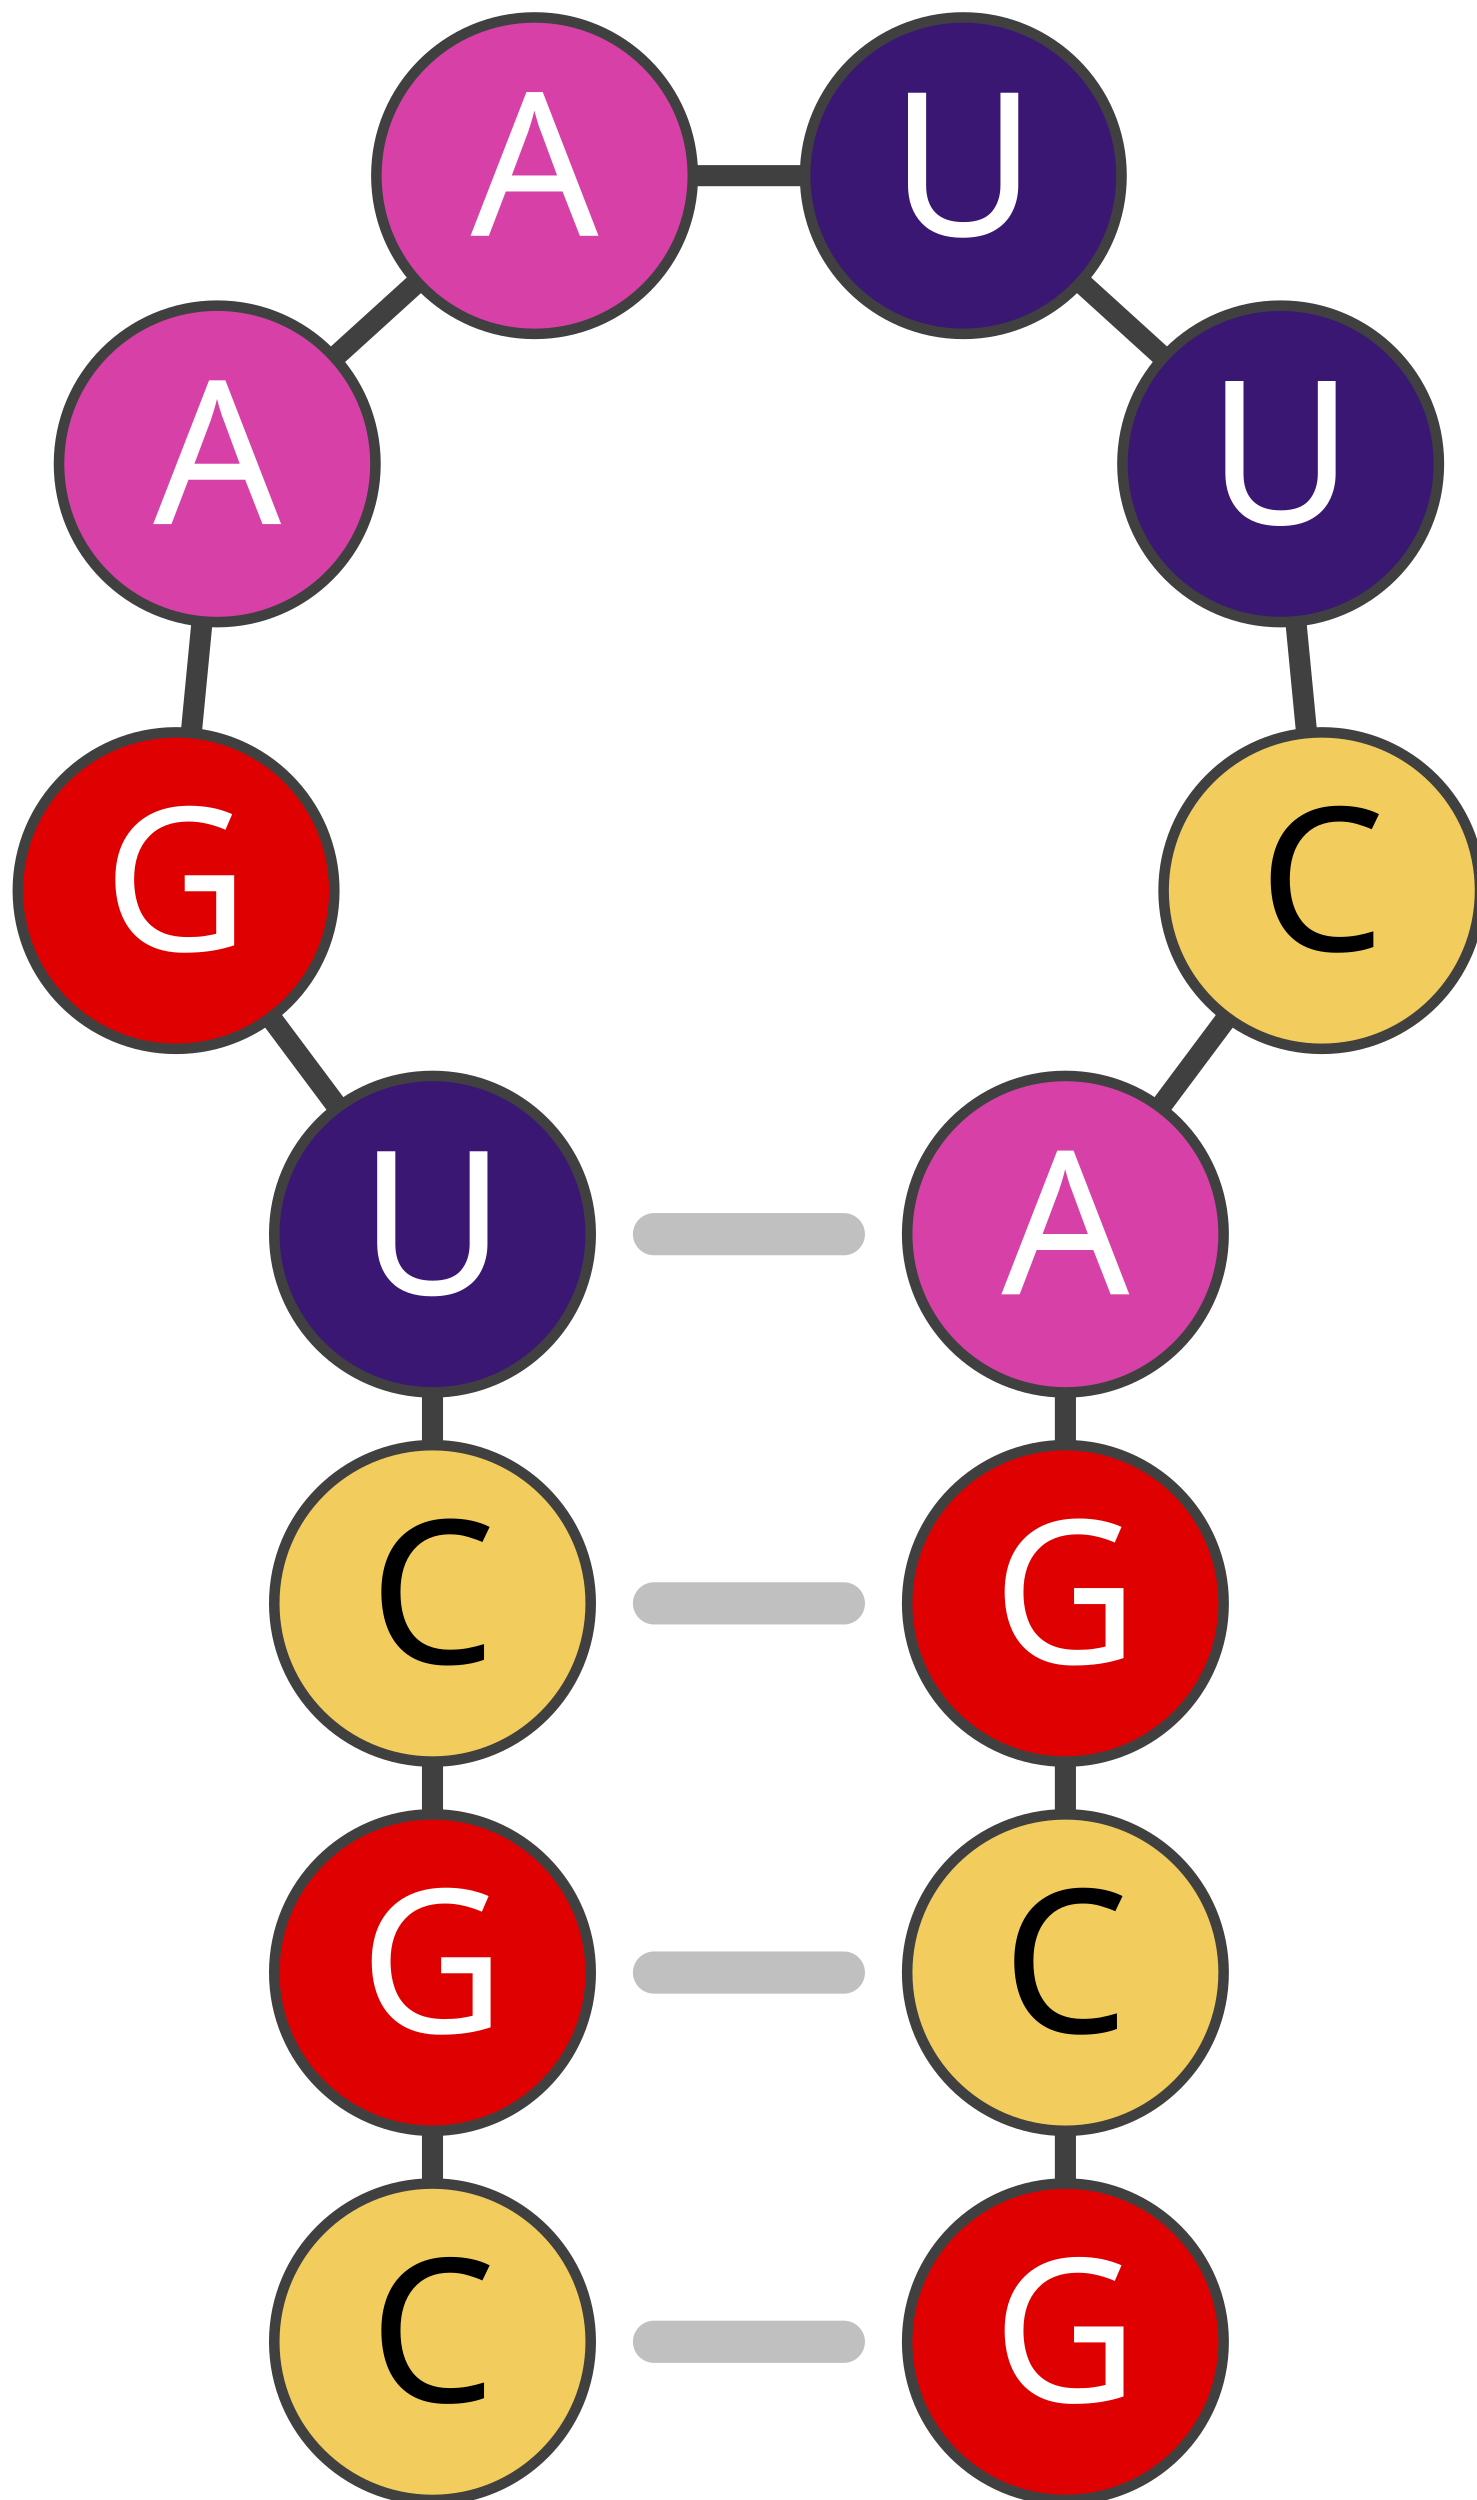
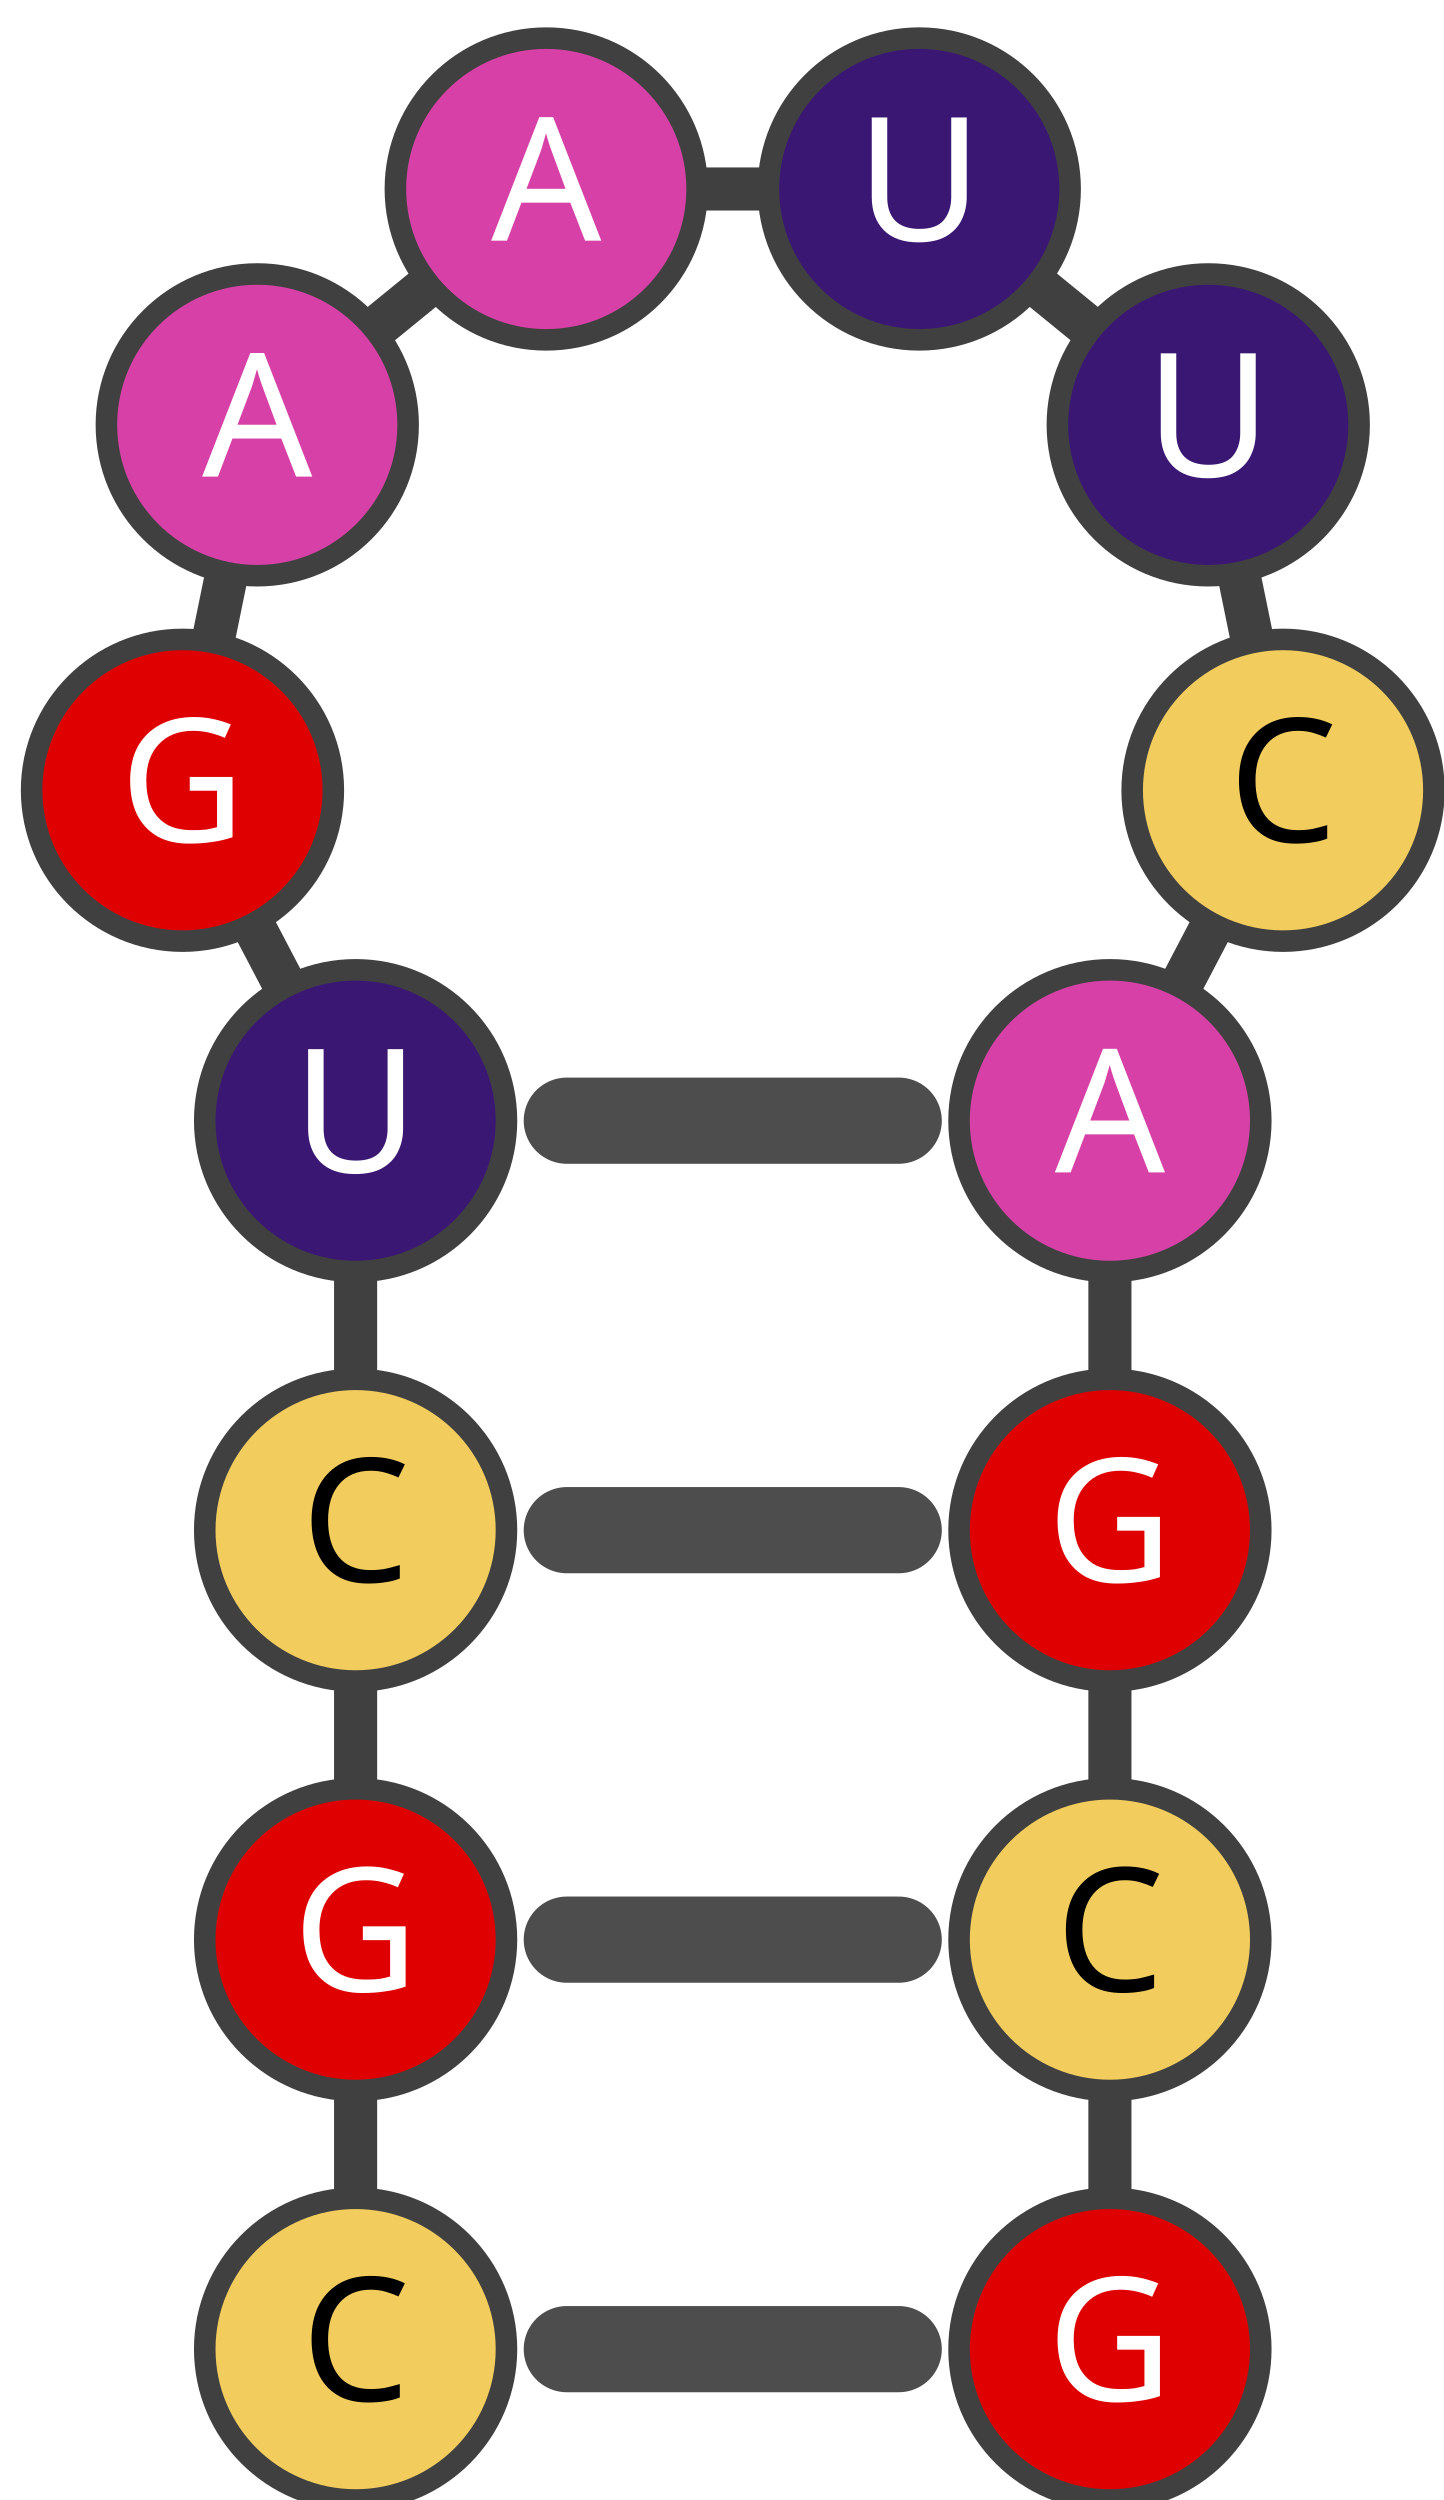
- <svg xmlns="http://www.w3.org/2000/svg" viewBox="0 0 140 237">
-   <path d="M62.0,222.0l18.0,0.0" style="fill:none;stroke:rgb(192, 192, 192);stroke-width:4;stroke-linecap:round;" />
-   <path d="M62.0,117.0l18.0,0.0" style="fill:none;stroke:rgb(192, 192, 192);stroke-width:4;stroke-linecap:round;" />
-   <path d="M62.0,187.0l18.0,0.0" style="fill:none;stroke:rgb(192, 192, 192);stroke-width:4;stroke-linecap:round;" />
-   <path d="M62.0,152.0l18.0,0.0" style="fill:none;stroke:rgb(192, 192, 192);stroke-width:4;stroke-linecap:round;" />
-   <path d="M41.0,207.0l0.0,-5.0" style="fill:none;stroke:rgb(64, 64, 64);stroke-width:2;" />
-   <path d="M41.0,172.0l0.0,-5.0" style="fill:none;stroke:rgb(64, 64, 64);stroke-width:2;" />
-   <path d="M41.0,137.0l0.0,-5.0" style="fill:none;stroke:rgb(64, 64, 64);stroke-width:2;" />
-   <path d="M32.028,104.979l-6.365,-8.528" style="fill:none;stroke:rgb(64, 64, 64);stroke-width:2;" />
-   <path d="M18.132,69.499l1.022,-10.592" style="fill:none;stroke:rgb(64, 64, 64);stroke-width:2;" />
-   <path d="M31.698,33.892l7.877,-7.154" style="fill:none;stroke:rgb(64, 64, 64);stroke-width:2;" />
-   <path d="M65.679,16.653l10.641,0.0" style="fill:none;stroke:rgb(64, 64, 64);stroke-width:2;" />
-   <path d="M102.425,26.738l7.877,7.154" style="fill:none;stroke:rgb(64, 64, 64);stroke-width:2;" />
-   <path d="M122.847,58.907l1.022,10.592" style="fill:none;stroke:rgb(64, 64, 64);stroke-width:2;" />
-   <path d="M116.337,96.451l-6.365,8.528" style="fill:none;stroke:rgb(64, 64, 64);stroke-width:2;" />
-   <path d="M101.0,132.0l0.0,5.0" style="fill:none;stroke:rgb(64, 64, 64);stroke-width:2;" />
-   <path d="M101.0,167.0l0.0,5.0" style="fill:none;stroke:rgb(64, 64, 64);stroke-width:2;" />
-   <path d="M101.0,202.0l0.0,5.0" style="fill:none;stroke:rgb(64, 64, 64);stroke-width:2;" />
+ <svg xmlns="http://www.w3.org/2000/svg" viewBox="0 0 67 116">
+   <path d="M26.3,90.0l15.4,0.0" style="fill:none;stroke:rgb(77, 77, 77);stroke-width:4.0;stroke-linecap:round;" />
+   <path d="M26.3,71.0l15.4,0.0" style="fill:none;stroke:rgb(77, 77, 77);stroke-width:4.0;stroke-linecap:round;" />
+   <path d="M26.3,52.0l15.4,0.0" style="fill:none;stroke:rgb(77, 77, 77);stroke-width:4.0;stroke-linecap:round;" />
+   <path d="M26.3,109.0l15.4,0.0" style="fill:none;stroke:rgb(77, 77, 77);stroke-width:4.0;stroke-linecap:round;" />
+   <path d="M16.5,102.0l0.0,-5.0" style="fill:none;stroke:rgb(64, 64, 64);stroke-width:2;" />
+   <path d="M16.5,83.0l0.0,-5.0" style="fill:none;stroke:rgb(64, 64, 64);stroke-width:2;" />
+   <path d="M16.5,64.0l0.0,-5.0" style="fill:none;stroke:rgb(64, 64, 64);stroke-width:2;" />
+   <path d="M13.251,45.8l-1.535,-2.93" style="fill:none;stroke:rgb(64, 64, 64);stroke-width:2;" />
+   <path d="M9.87,29.811l0.663,-3.241" style="fill:none;stroke:rgb(64, 64, 64);stroke-width:2;" />
+   <path d="M17.36,15.287l2.563,-2.091" style="fill:none;stroke:rgb(64, 64, 64);stroke-width:2;" />
+   <path d="M32.346,8.769l3.308,0.0" style="fill:none;stroke:rgb(64, 64, 64);stroke-width:2;" />
+   <path d="M48.077,13.195l2.563,2.091" style="fill:none;stroke:rgb(64, 64, 64);stroke-width:2;" />
+   <path d="M57.466,26.571l0.663,3.241" style="fill:none;stroke:rgb(64, 64, 64);stroke-width:2;" />
+   <path d="M56.284,42.87l-1.535,2.93" style="fill:none;stroke:rgb(64, 64, 64);stroke-width:2;" />
+   <path d="M51.5,59.0l0.0,5.0" style="fill:none;stroke:rgb(64, 64, 64);stroke-width:2;" />
+   <path d="M51.5,78.0l0.0,5.0" style="fill:none;stroke:rgb(64, 64, 64);stroke-width:2;" />
+   <path d="M51.5,97.0l0.0,5.0" style="fill:none;stroke:rgb(64, 64, 64);stroke-width:2;" />
  <g>
-     <circle cx="41.0" cy="222.0" r="15.0" stroke="rgb(64, 64, 64)" stroke-width="1" fill="rgb(242, 205, 93)" />
-     <text x="41.0" y="222.0" text-anchor="middle" dy=".3em" style="fill:rgb(0, 0, 0);font-family:Futura;font-size:19;">C</text>
+     <circle cx="16.5" cy="109.0" r="7.0" stroke="rgb(64, 64, 64)" stroke-width="1.0" fill="rgb(242, 205, 93)" />
+     <text x="16.5" y="109.0" text-anchor="middle" dy=".3em" style="fill:rgb(0, 0, 0);font-family:Futura;font-size:8;">C</text>
  </g>
  <g>
-     <circle cx="41.0" cy="187.0" r="15.0" stroke="rgb(64, 64, 64)" stroke-width="1" fill="rgb(223, 1, 1)" />
-     <text x="41.0" y="187.0" text-anchor="middle" dy=".3em" style="fill:rgb(255, 255, 255);font-family:Futura;font-size:19;">G</text>
+     <circle cx="16.5" cy="90.0" r="7.0" stroke="rgb(64, 64, 64)" stroke-width="1.0" fill="rgb(223, 1, 1)" />
+     <text x="16.5" y="90.0" text-anchor="middle" dy=".3em" style="fill:rgb(255, 255, 255);font-family:Futura;font-size:8;">G</text>
  </g>
  <g>
-     <circle cx="41.0" cy="152.0" r="15.0" stroke="rgb(64, 64, 64)" stroke-width="1" fill="rgb(242, 205, 93)" />
-     <text x="41.0" y="152.0" text-anchor="middle" dy=".3em" style="fill:rgb(0, 0, 0);font-family:Futura;font-size:19;">C</text>
+     <circle cx="16.5" cy="71.0" r="7.0" stroke="rgb(64, 64, 64)" stroke-width="1.0" fill="rgb(242, 205, 93)" />
+     <text x="16.5" y="71.0" text-anchor="middle" dy=".3em" style="fill:rgb(0, 0, 0);font-family:Futura;font-size:8;">C</text>
  </g>
  <g>
-     <circle cx="41.0" cy="117.0" r="15.0" stroke="rgb(64, 64, 64)" stroke-width="1" fill="rgb(58, 23, 114)" />
-     <text x="41.0" y="117.0" text-anchor="middle" dy=".3em" style="fill:rgb(255, 255, 255);font-family:Futura;font-size:19;">U</text>
+     <circle cx="16.5" cy="52.0" r="7.0" stroke="rgb(64, 64, 64)" stroke-width="1.0" fill="rgb(58, 23, 114)" />
+     <text x="16.5" y="52.0" text-anchor="middle" dy=".3em" style="fill:rgb(255, 255, 255);font-family:Futura;font-size:8;">U</text>
  </g>
  <g>
-     <circle cx="16.692" cy="84.43" r="15.0" stroke="rgb(64, 64, 64)" stroke-width="1" fill="rgb(223, 1, 1)" />
-     <text x="16.692" y="84.43" text-anchor="middle" dy=".3em" style="fill:rgb(255, 255, 255);font-family:Futura;font-size:19;">G</text>
+     <circle cx="8.467" cy="36.669" r="7.0" stroke="rgb(64, 64, 64)" stroke-width="1.0" fill="rgb(223, 1, 1)" />
+     <text x="8.467" y="36.669" text-anchor="middle" dy=".3em" style="fill:rgb(255, 255, 255);font-family:Futura;font-size:8;">G</text>
  </g>
  <g>
-     <circle cx="20.594" cy="43.976" r="15.0" stroke="rgb(64, 64, 64)" stroke-width="1" fill="rgb(215, 65, 167)" />
-     <text x="20.594" y="43.976" text-anchor="middle" dy=".3em" style="fill:rgb(255, 255, 255);font-family:Futura;font-size:19;">A</text>
+     <circle cx="11.937" cy="19.713" r="7.0" stroke="rgb(64, 64, 64)" stroke-width="1.0" fill="rgb(215, 65, 167)" />
+     <text x="11.937" y="19.713" text-anchor="middle" dy=".3em" style="fill:rgb(255, 255, 255);font-family:Futura;font-size:8;">A</text>
  </g>
  <g>
-     <circle cx="50.679" cy="16.653" r="15.0" stroke="rgb(64, 64, 64)" stroke-width="1" fill="rgb(215, 65, 167)" />
-     <text x="50.679" y="16.653" text-anchor="middle" dy=".3em" style="fill:rgb(255, 255, 255);font-family:Futura;font-size:19;">A</text>
+     <circle cx="25.346" cy="8.769" r="7.0" stroke="rgb(64, 64, 64)" stroke-width="1.0" fill="rgb(215, 65, 167)" />
+     <text x="25.346" y="8.769" text-anchor="middle" dy=".3em" style="fill:rgb(255, 255, 255);font-family:Futura;font-size:8;">A</text>
  </g>
  <g>
-     <circle cx="91.321" cy="16.653" r="15.0" stroke="rgb(64, 64, 64)" stroke-width="1" fill="rgb(58, 23, 114)" />
-     <text x="91.321" y="16.653" text-anchor="middle" dy=".3em" style="fill:rgb(255, 255, 255);font-family:Futura;font-size:19;">U</text>
+     <circle cx="42.654" cy="8.769" r="7.0" stroke="rgb(64, 64, 64)" stroke-width="1.0" fill="rgb(58, 23, 114)" />
+     <text x="42.654" y="8.769" text-anchor="middle" dy=".3em" style="fill:rgb(255, 255, 255);font-family:Futura;font-size:8;">U</text>
  </g>
  <g>
-     <circle cx="121.406" cy="43.976" r="15.0" stroke="rgb(64, 64, 64)" stroke-width="1" fill="rgb(58, 23, 114)" />
-     <text x="121.406" y="43.976" text-anchor="middle" dy=".3em" style="fill:rgb(255, 255, 255);font-family:Futura;font-size:19;">U</text>
+     <circle cx="56.063" cy="19.713" r="7.0" stroke="rgb(64, 64, 64)" stroke-width="1.0" fill="rgb(58, 23, 114)" />
+     <text x="56.063" y="19.713" text-anchor="middle" dy=".3em" style="fill:rgb(255, 255, 255);font-family:Futura;font-size:8;">U</text>
  </g>
  <g>
-     <circle cx="125.308" cy="84.43" r="15.0" stroke="rgb(64, 64, 64)" stroke-width="1" fill="rgb(242, 205, 93)" />
-     <text x="125.308" y="84.43" text-anchor="middle" dy=".3em" style="fill:rgb(0, 0, 0);font-family:Futura;font-size:19;">C</text>
+     <circle cx="59.533" cy="36.669" r="7.0" stroke="rgb(64, 64, 64)" stroke-width="1.0" fill="rgb(242, 205, 93)" />
+     <text x="59.533" y="36.669" text-anchor="middle" dy=".3em" style="fill:rgb(0, 0, 0);font-family:Futura;font-size:8;">C</text>
  </g>
  <g>
-     <circle cx="101.0" cy="117.0" r="15.0" stroke="rgb(64, 64, 64)" stroke-width="1" fill="rgb(215, 65, 167)" />
-     <text x="101.0" y="117.0" text-anchor="middle" dy=".3em" style="fill:rgb(255, 255, 255);font-family:Futura;font-size:19;">A</text>
+     <circle cx="51.5" cy="52.0" r="7.0" stroke="rgb(64, 64, 64)" stroke-width="1.0" fill="rgb(215, 65, 167)" />
+     <text x="51.5" y="52.0" text-anchor="middle" dy=".3em" style="fill:rgb(255, 255, 255);font-family:Futura;font-size:8;">A</text>
  </g>
  <g>
-     <circle cx="101.0" cy="152.0" r="15.0" stroke="rgb(64, 64, 64)" stroke-width="1" fill="rgb(223, 1, 1)" />
-     <text x="101.0" y="152.0" text-anchor="middle" dy=".3em" style="fill:rgb(255, 255, 255);font-family:Futura;font-size:19;">G</text>
+     <circle cx="51.5" cy="71.0" r="7.0" stroke="rgb(64, 64, 64)" stroke-width="1.0" fill="rgb(223, 1, 1)" />
+     <text x="51.5" y="71.0" text-anchor="middle" dy=".3em" style="fill:rgb(255, 255, 255);font-family:Futura;font-size:8;">G</text>
  </g>
  <g>
-     <circle cx="101.0" cy="187.0" r="15.0" stroke="rgb(64, 64, 64)" stroke-width="1" fill="rgb(242, 205, 93)" />
-     <text x="101.0" y="187.0" text-anchor="middle" dy=".3em" style="fill:rgb(0, 0, 0);font-family:Futura;font-size:19;">C</text>
+     <circle cx="51.5" cy="90.0" r="7.0" stroke="rgb(64, 64, 64)" stroke-width="1.0" fill="rgb(242, 205, 93)" />
+     <text x="51.5" y="90.0" text-anchor="middle" dy=".3em" style="fill:rgb(0, 0, 0);font-family:Futura;font-size:8;">C</text>
  </g>
  <g>
-     <circle cx="101.0" cy="222.0" r="15.0" stroke="rgb(64, 64, 64)" stroke-width="1" fill="rgb(223, 1, 1)" />
-     <text x="101.0" y="222.0" text-anchor="middle" dy=".3em" style="fill:rgb(255, 255, 255);font-family:Futura;font-size:19;">G</text>
+     <circle cx="51.5" cy="109.0" r="7.0" stroke="rgb(64, 64, 64)" stroke-width="1.0" fill="rgb(223, 1, 1)" />
+     <text x="51.5" y="109.0" text-anchor="middle" dy=".3em" style="fill:rgb(255, 255, 255);font-family:Futura;font-size:8;">G</text>
  </g>
</svg>
